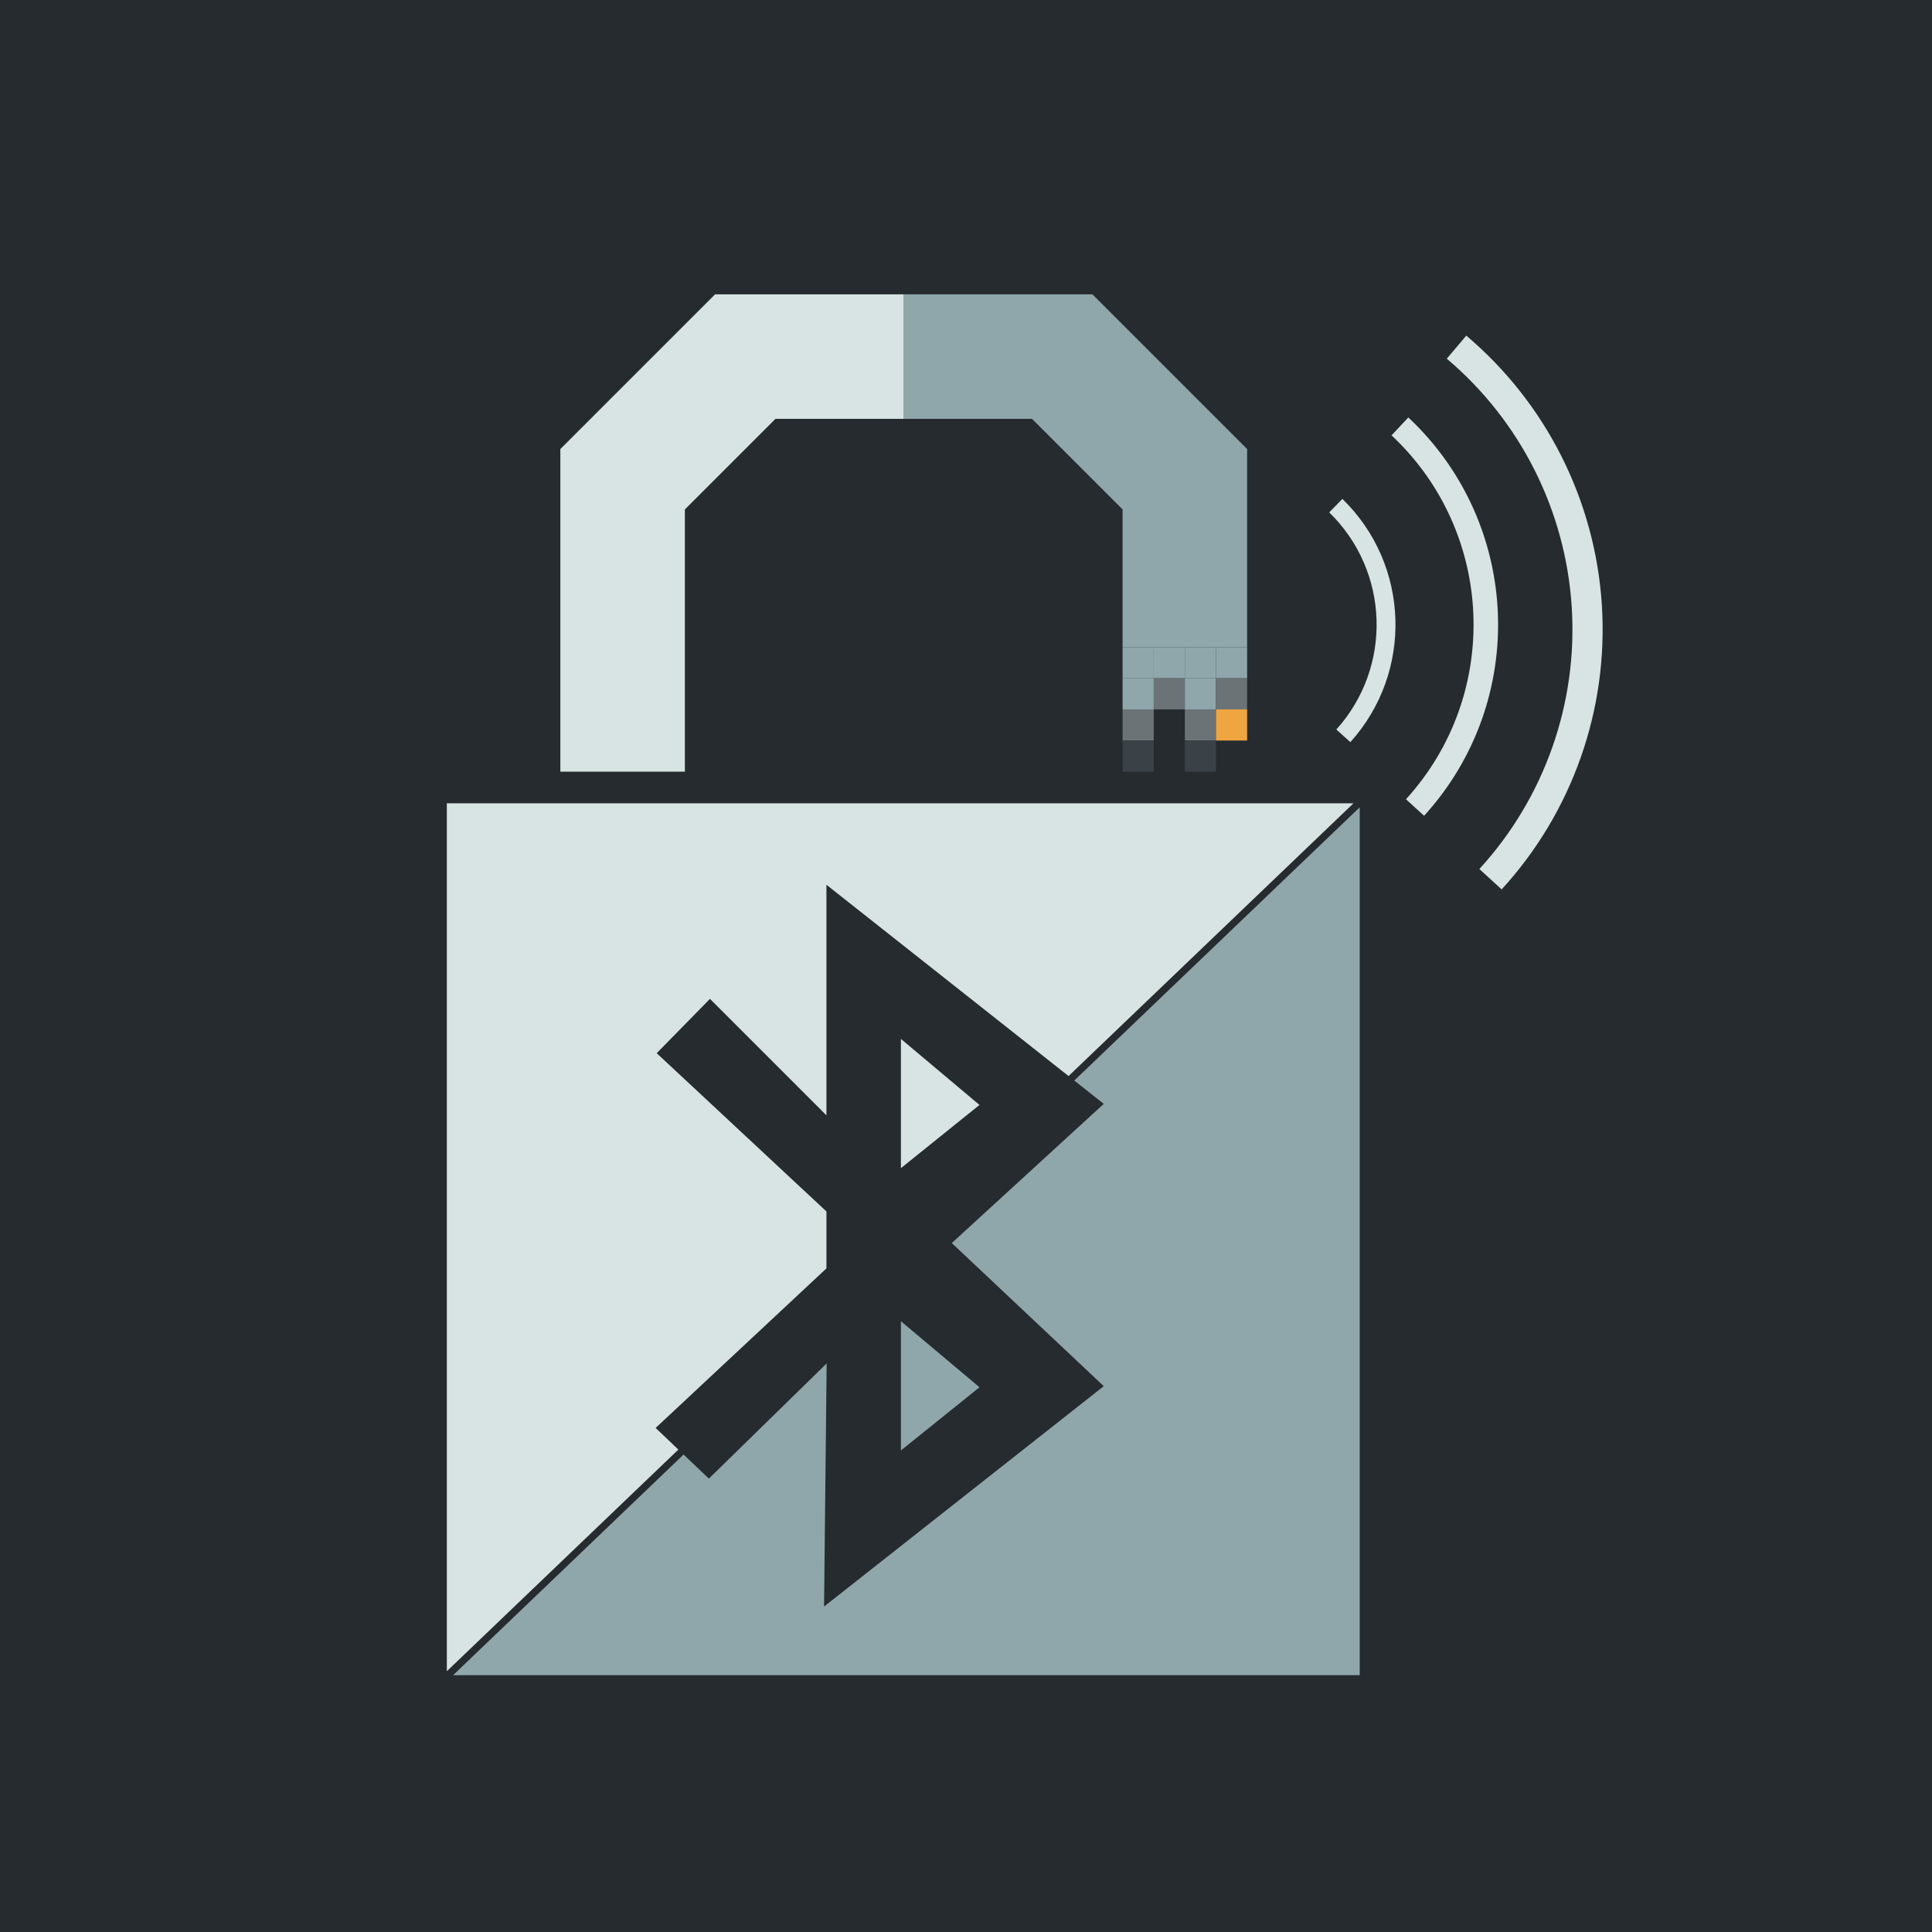
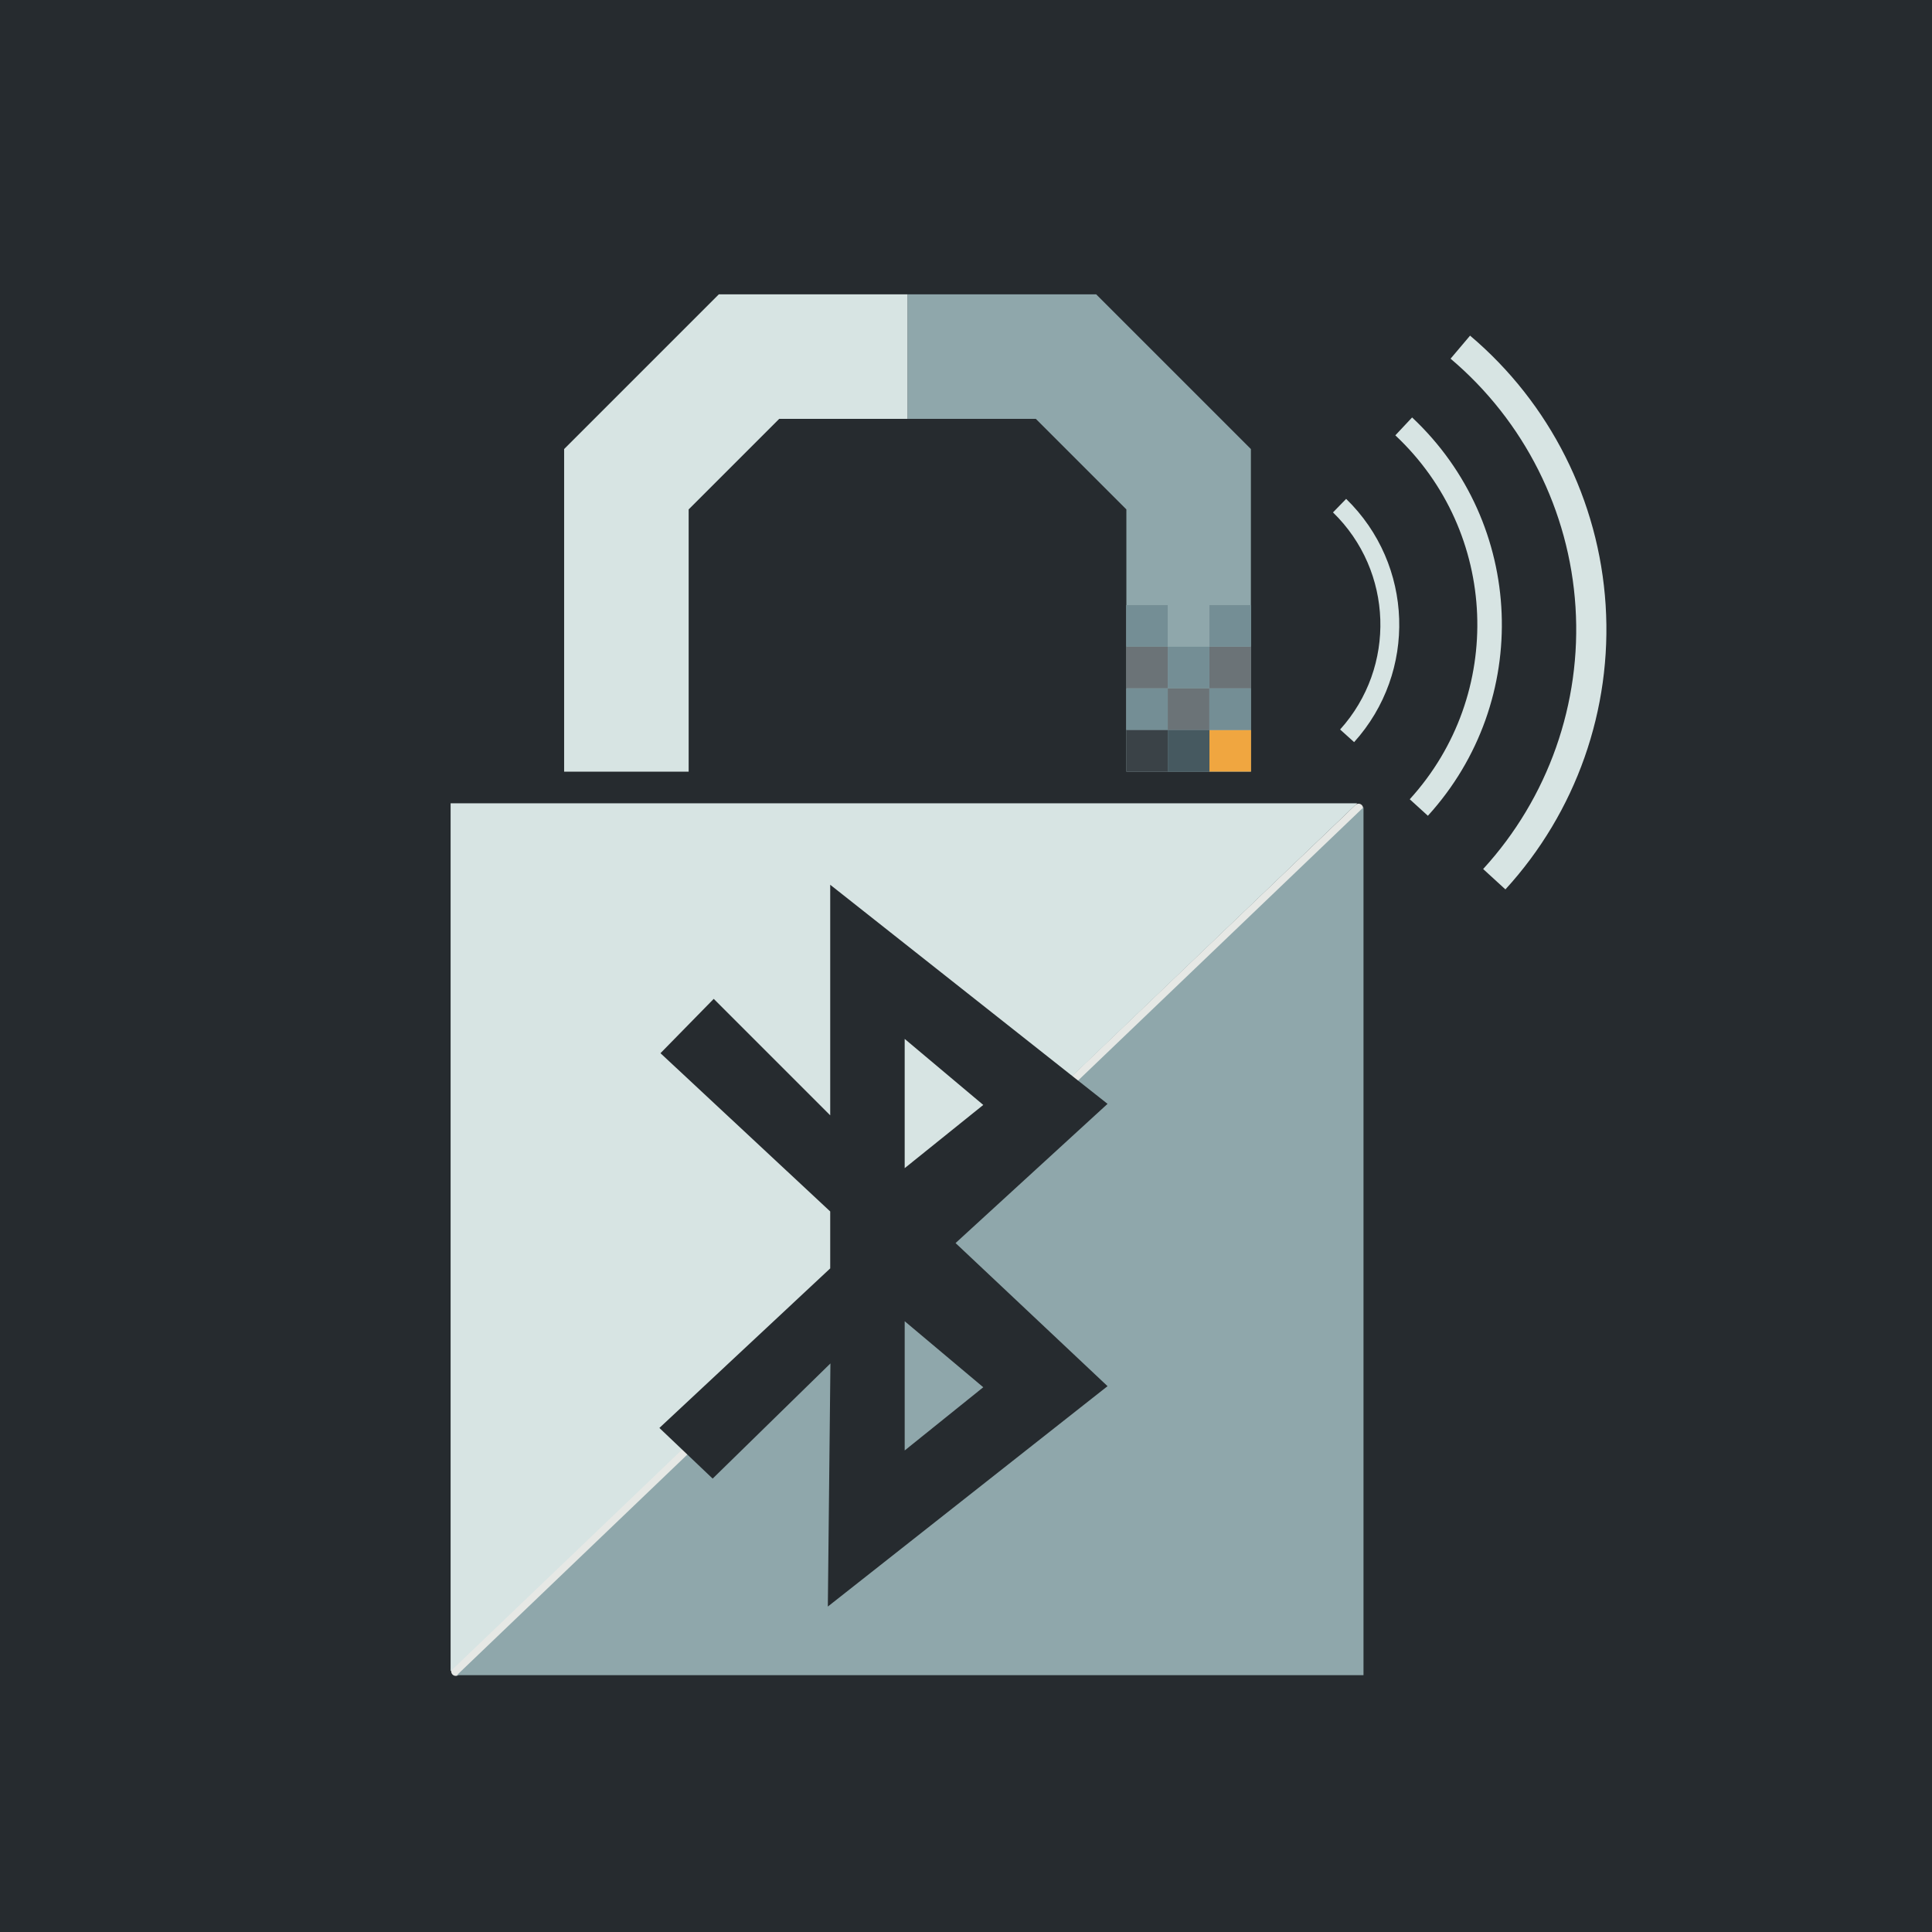
<svg xmlns="http://www.w3.org/2000/svg" width="512" height="512" viewBox="0 0 512 512">
  <rect width="512" height="512" fill="#262b2f" />
-   <g transform="translate(-15 0)">
-     <path d="M133.415 212.887V442.891L373.68 212.887Z" fill="#d7e4e3" />
-     <path d="M375.34 443.943V213.939L135.075 443.943Z" fill="#8fa7ab" />
-     <path d="M254.5 78h50l41 41v52.5h-33V135l-24-24h-34Z" fill="#8fa7ab" />
-     <path d="M254.5 78h-50l-41 41v85.5h33V135l24-24h34Z" fill="#d7e4e3" />
-     <rect x="312.5" y="171.5" width="8.25" height="8.25" fill="#8fa7ab" />
-     <rect x="320.75" y="171.5" width="8.25" height="8.25" fill="#8fa7ab" />
-     <rect x="329.0" y="171.5" width="8.25" height="8.25" fill="#8fa7ab" />
-     <rect x="337.25" y="171.5" width="8.25" height="8.25" fill="#8fa7ab" />
-     <rect x="312.5" y="179.75" width="8.25" height="8.25" fill="#8fa7ab" />
-     <rect x="320.75" y="179.75" width="8.25" height="8.25" fill="#6b7377" />
-     <rect x="329.0" y="179.75" width="8.25" height="8.25" fill="#8fa7ab" />
-     <rect x="337.25" y="179.75" width="8.25" height="8.25" fill="#6b7377" />
-     <rect x="312.5" y="188.0" width="8.25" height="8.25" fill="#6b7377" />
-     <rect x="329.0" y="188.0" width="8.25" height="8.25" fill="#6b7377" />
-     <rect x="337.25" y="188.0" width="8.25" height="8.25" fill="#f0a640" />
-     <rect x="312.5" y="196.25" width="8.25" height="8.25" fill="#3a4247" />
-     <rect x="329.0" y="196.25" width="8.25" height="8.25" fill="#3a4247" />
-     <g fill="none" stroke="#d7e4e3" stroke-miterlimit="10">
-       <path d="M369 134c16.952 16.491 17.836 43.434 2 61" stroke-width="5" />
-       <path d="M386 113c28.713 26.915 30.494 71.898 4 101" stroke-width="6.5" />
-       <path d="M401 92c20.355 17.215 32.818 41.98 34.516 68.584s-7.515 52.753-25.516 72.416" stroke-width="8" />
-     </g>
-     <path d="M234.015 295.517v-61.045l73.495 58.061-40.276 36.891 40.276 37.924-74.126 58.406.688-64.43-31.211 30.522-14.114-13.425 45.267-42.284v-15.089l-44.98-41.94 14.114-14.401 30.867 30.867v-.057ZM253.751 275.321l20.826 17.499-20.826 16.753v-34.252ZM253.751 350.136l20.826 17.499-20.826 16.753v-34.252Z" fill="#262b2f" fill-rule="evenodd" />
+   <line x1="360.038" y1="214.189" x2="120.774" y2="442.925" stroke="#e6e8e5" stroke-width="2.4" stroke-linecap="round" />
+   <path d="M119.415 212.887V442.891L359.68 212.887Z" fill="#d7e4e3" />
+   <path d="M361.34 443.943V213.939L121.075 443.943Z" fill="#8fa7ab" />
+   <path d="M240.5 78h50l41 41v85.5h-33V135l-24-24h-34Z" fill="#8fa7ab" />
+   <path d="M240.5 78h-50l-41 41v85.5h33V135l24-24h34Z" fill="#d7e4e3" />
+   <rect x="298.434" y="160.362" width="11.022" height="11.022" fill="#748e95" />
+   <rect x="320.509" y="160.362" width="11.022" height="11.022" fill="#748e95" />
+   <rect x="298.434" y="171.399" width="11.022" height="11.022" fill="#6b7377" />
+   <rect x="309.472" y="171.399" width="11.022" height="11.022" fill="#748e95" />
+   <rect x="320.509" y="171.412" width="11.022" height="11.022" fill="#6b7377" />
+   <rect x="298.434" y="182.437" width="11.022" height="11.022" fill="#748e95" />
+   <rect x="309.472" y="182.437" width="11.022" height="11.022" fill="#6b7377" />
+   <rect x="298.498" y="193.465" width="11.022" height="11.022" fill="#3a4247" />
+   <rect x="320.509" y="193.459" width="11.022" height="11.022" fill="#f0a640" />
+   <rect x="320.488" y="182.428" width="11.022" height="11.022" fill="#748e95" />
+   <rect x="309.493" y="193.465" width="11.022" height="11.022" fill="#465960" />
+   <g fill="none" stroke="#d7e4e3" stroke-miterlimit="10">
+     <path d="M355 134c16.952 16.491 17.836 43.434 2 61" stroke-width="5" />
+     <path d="M372 113c28.713 26.915 30.494 71.898 4 101" stroke-width="6.5" />
+     <path d="M387 92c20.355 17.215 32.818 41.98 34.516 68.584s-7.515 52.753-25.516 72.416" stroke-width="8" />
  </g>
+   <path d="M220.015 295.517v-61.045l73.495 58.061-40.276 36.891 40.276 37.924-74.126 58.406.688-64.43-31.211 30.522-14.114-13.425 45.267-42.284v-15.089l-44.98-41.94 14.114-14.401 30.867 30.867v-.057ZM239.751 275.321l20.826 17.499-20.826 16.753v-34.252ZM239.751 350.136l20.826 17.499-20.826 16.753v-34.252Z" fill="#262b2f" fill-rule="evenodd" />
</svg>
